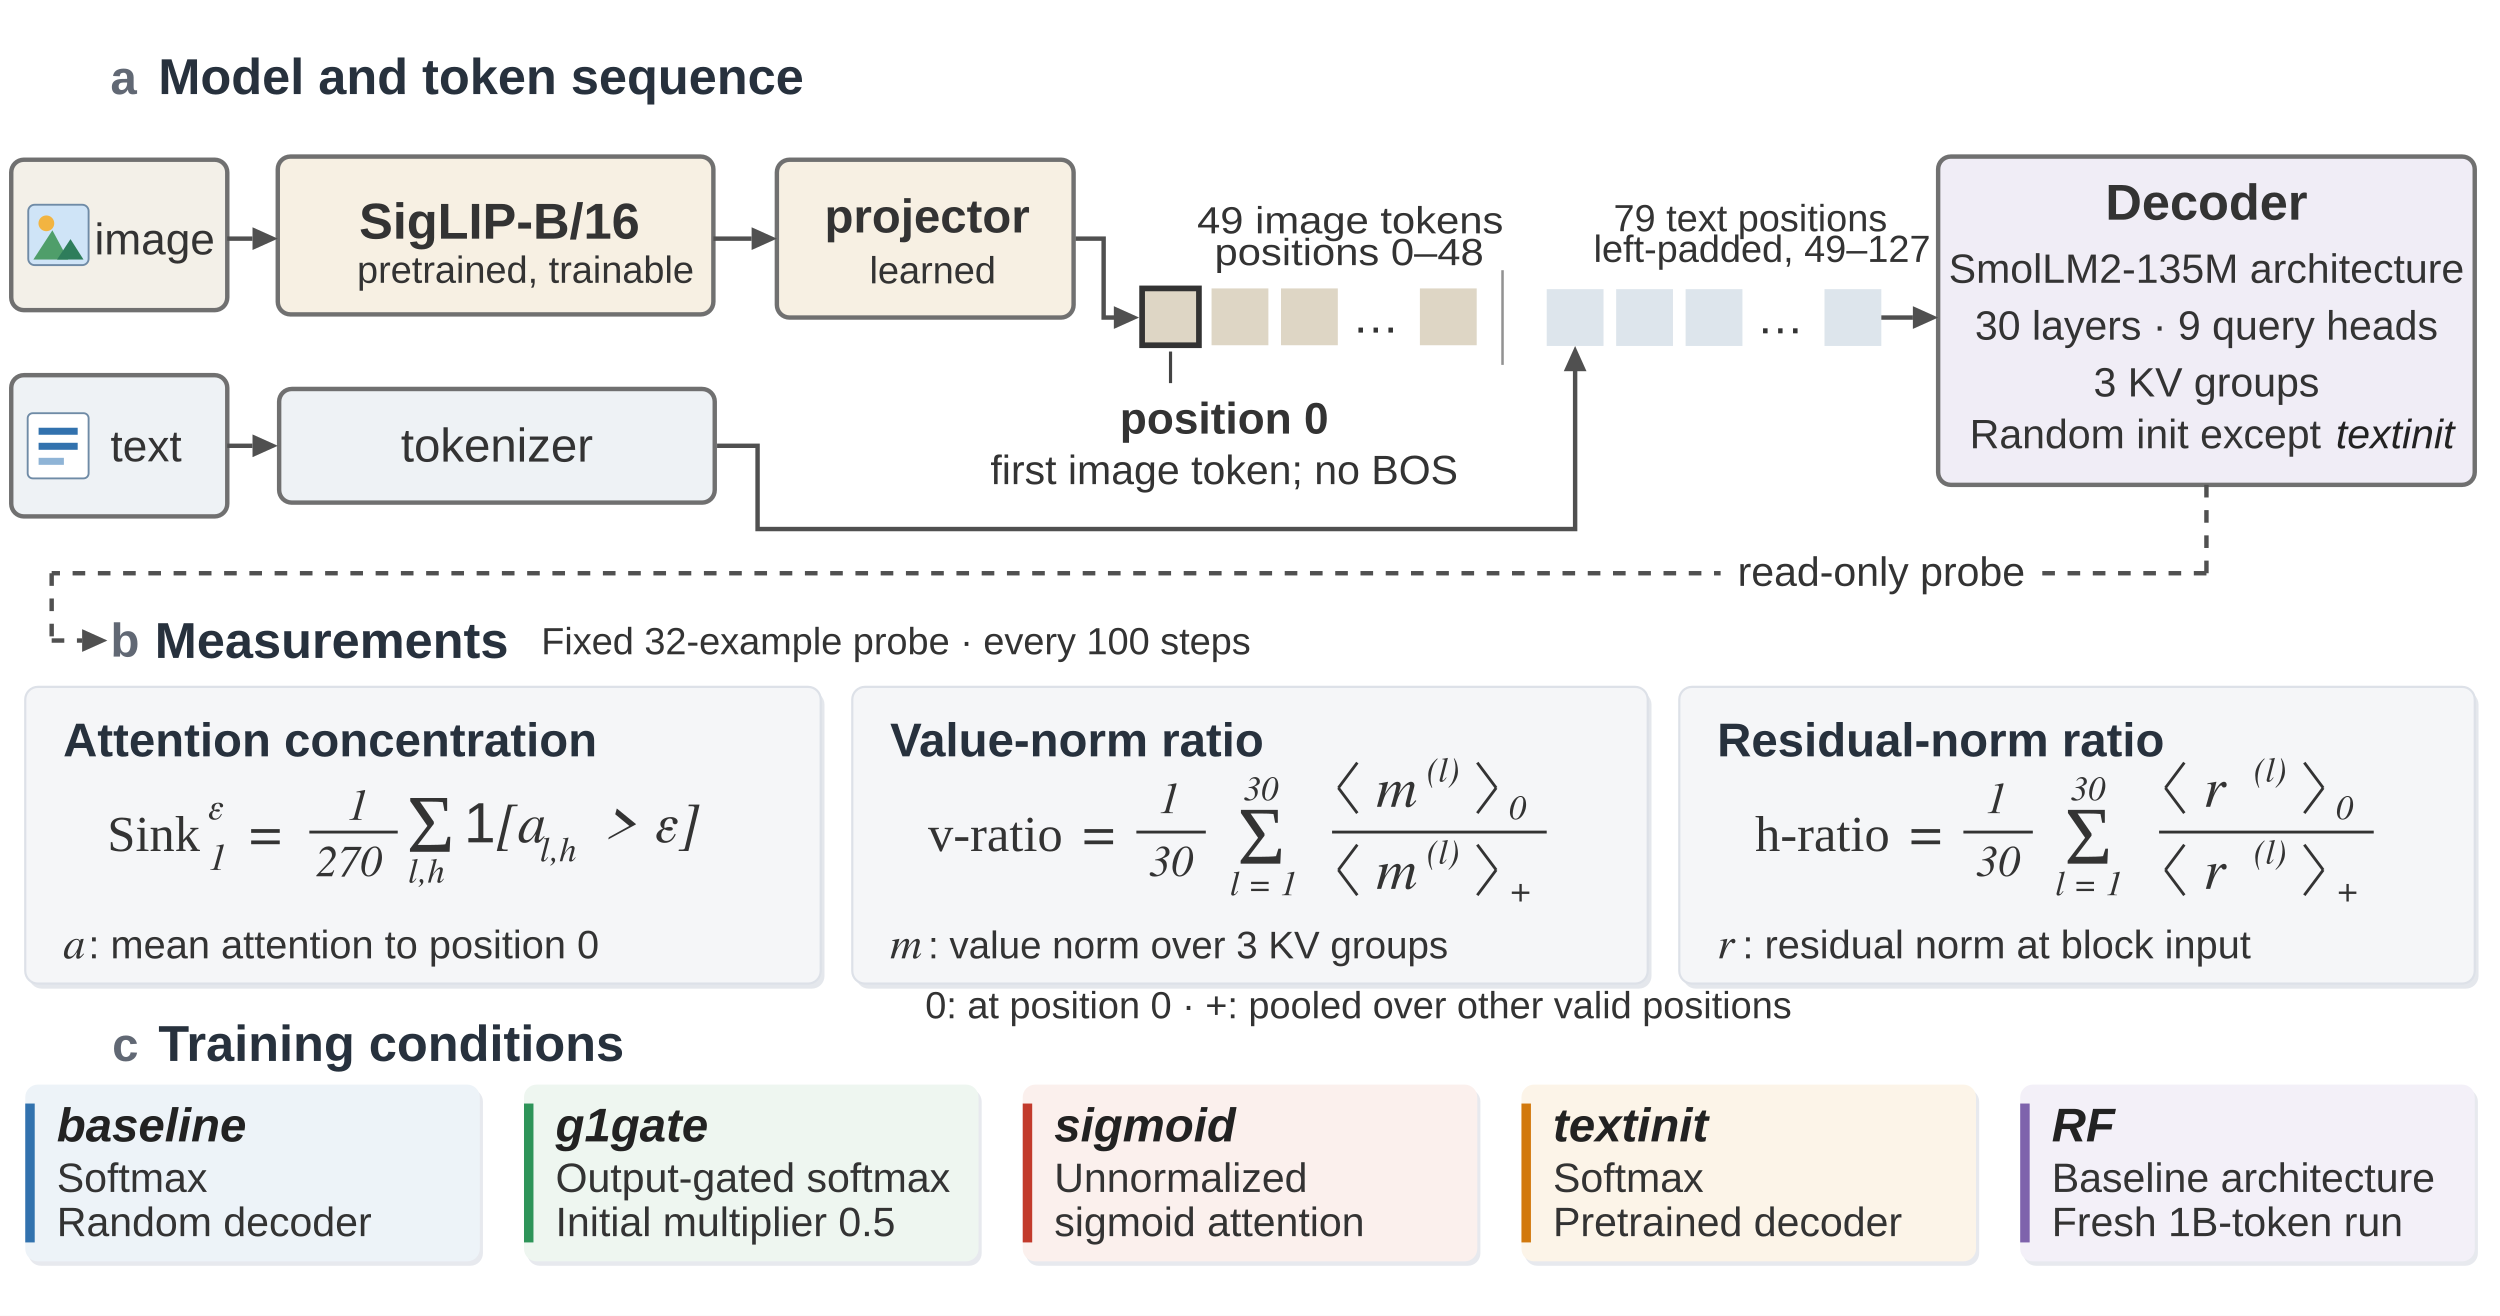
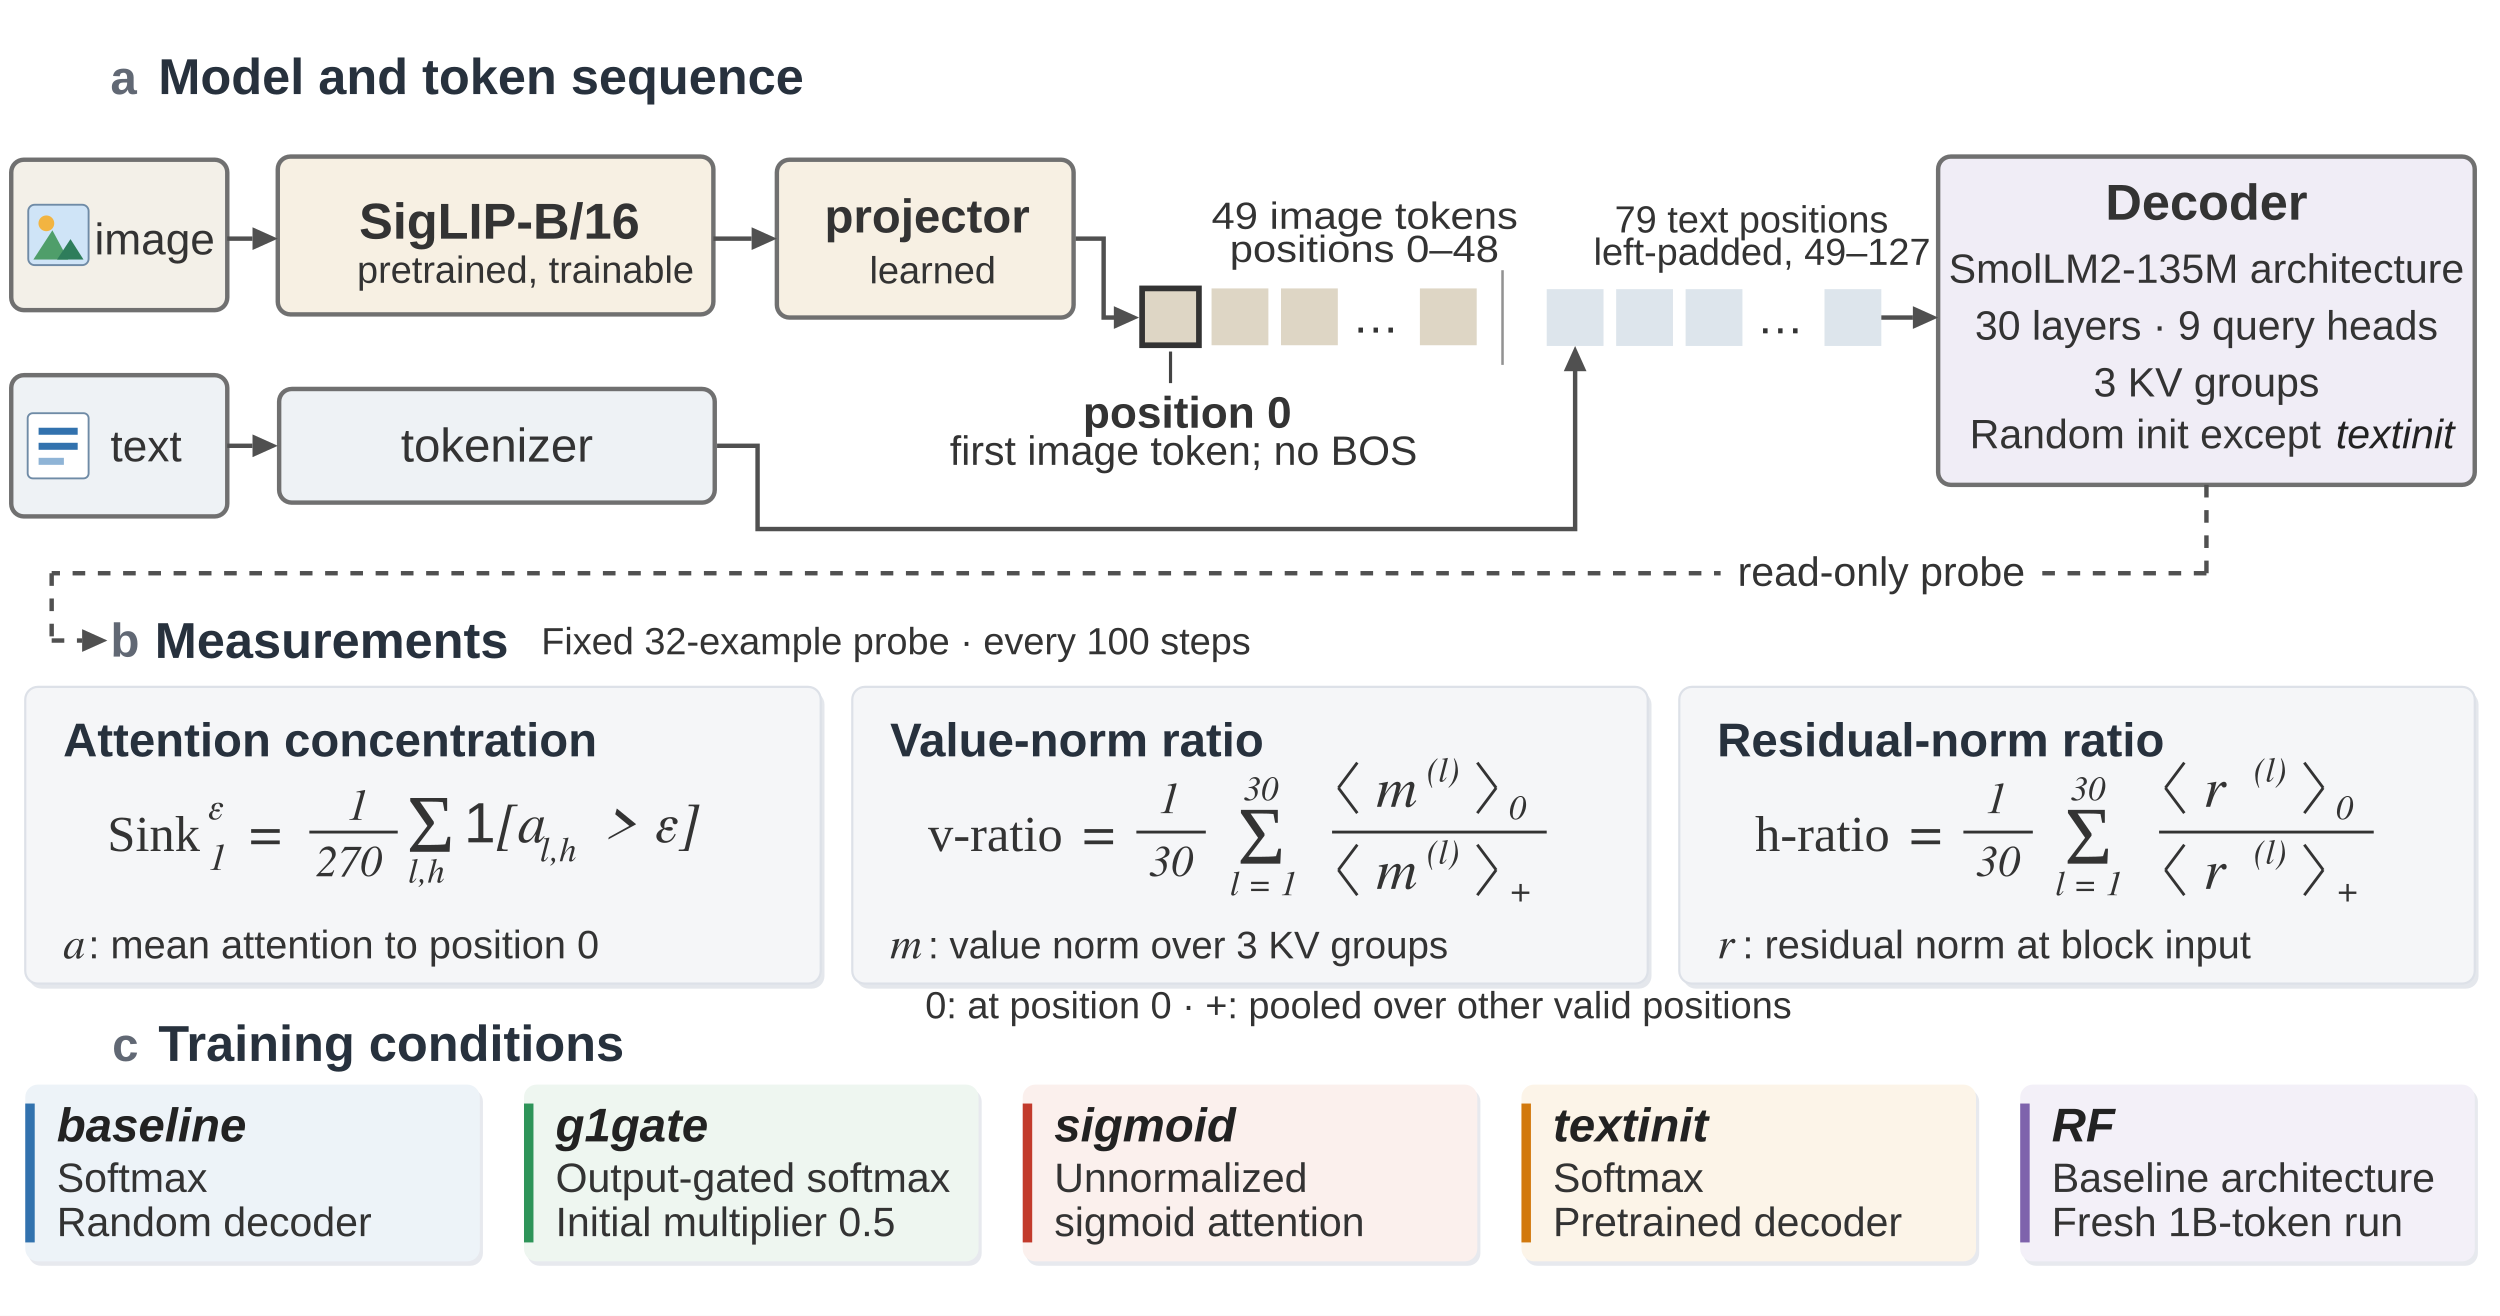
<svg xmlns="http://www.w3.org/2000/svg" id="Layer_1" version="1.1" viewBox="0 0 396 208.425">
  <rect width="396" height="208.425" style="fill: #fff;" />
  <g style="isolation: isolate;">
    <g style="isolation: isolate;">
      <g style="isolation: isolate;">
        <text transform="translate(17.4961 14.8982)" style="fill: #616874; font-family: Arial-BoldMT, Arial; font-size: 7.5px; font-weight: 700; isolation: isolate;">
          <tspan x="0" y="0">a</tspan>
        </text>
      </g>
    </g>
  </g>
  <g style="isolation: isolate;">
    <g style="isolation: isolate;">
      <g style="isolation: isolate;">
        <text transform="translate(25.0815 14.8979)" style="fill: #27313d; font-family: Arial-BoldMT, Arial; font-size: 8px; font-weight: 700; isolation: isolate;">
          <tspan x="0" y="0">Model and token sequence</tspan>
        </text>
      </g>
    </g>
  </g>
  <rect x="1.78" y="25.3" width="34.22" height="23.826" rx="2" ry="2" style="fill: #f3f0e8; stroke: #707070; stroke-width: .7px;" />
  <g>
    <rect x="4.475" y="32.433" width="9.56" height="9.56" rx="1" ry="1" style="fill: #cfe4f7; stroke: #6f8ba6; stroke-width: .3px;" />
    <circle cx="7.343" cy="35.375" r="1.25" style="fill: #f2b441;" />
    <path d="M5.284,41.111l3.015-4.633,2.5,4.633h-5.515Z" style="fill: #4f9e6a;" />
    <path d="M9.034,41.111l2.133-3.236,2.059,3.236h-4.192Z" style="fill: #2e7d5b;" />
  </g>
  <g style="isolation: isolate;">
    <g style="isolation: isolate;">
      <g style="isolation: isolate;">
        <text transform="translate(14.97 40.3)" style="fill: #333; font-family: ArialMT, Arial; font-size: 7px; isolation: isolate;">
          <tspan x="0" y="0">image</tspan>
        </text>
      </g>
    </g>
  </g>
  <rect x="44" y="24.8" width="69" height="25" rx="2" ry="2" style="fill: #f7f0e3; stroke: #707070; stroke-width: .7px;" />
  <g style="isolation: isolate;">
    <g style="isolation: isolate;">
      <g style="isolation: isolate;">
        <text transform="translate(56.8812 37.8003)" style="fill: #333; font-family: Arial-BoldMT, Arial; font-size: 8px; font-weight: 700; isolation: isolate;">
          <tspan x="0" y="0">SigLIP-B/16</tspan>
        </text>
      </g>
    </g>
  </g>
  <g style="isolation: isolate;">
    <g style="isolation: isolate;">
      <g style="isolation: isolate;">
        <text transform="translate(56.5531 44.8)" style="fill: #333; font-family: ArialMT, Arial; font-size: 6px; isolation: isolate;">
          <tspan x="0" y="0">pretrained, trainable</tspan>
        </text>
      </g>
    </g>
  </g>
  <rect x="123.057" y="25.3" width="47" height="25" rx="2" ry="2" style="fill: #f7f0e3; stroke: #707070; stroke-width: .7px;" />
  <g style="isolation: isolate;">
    <g style="isolation: isolate;">
      <g style="isolation: isolate;">
        <text transform="translate(130.6 36.8196)" style="fill: #333; font-family: Arial-BoldMT, Arial; font-size: 7.5px; font-weight: 700; isolation: isolate;">
          <tspan x="0" y="0">projector</tspan>
        </text>
      </g>
    </g>
  </g>
  <g style="isolation: isolate;">
    <g style="isolation: isolate;">
      <g style="isolation: isolate;">
        <text transform="translate(137.7299 44.8784)" style="fill: #333; font-family: ArialMT, Arial; font-size: 6px; isolation: isolate;">
          <tspan x="0" y="0">learned</tspan>
        </text>
      </g>
    </g>
  </g>
  <rect x="1.78" y="59.427" width="34.22" height="22.373" rx="2" ry="2" style="fill: #eef2f5; stroke: #707070; stroke-width: .7px;" />
  <g>
    <rect x="4.385" y="65.452" width="9.65" height="10.323" rx=".8" ry=".8" style="fill: #fff; stroke: #6f8ba6; stroke-width: .3px;" />
    <rect x="6.114" y="67.755" width="6.191" height="1.112" style="fill: #3272ae;" />
    <rect x="6.114" y="70.137" width="6.191" height="1.112" style="fill: #3272ae;" />
    <rect x="6.114" y="72.519" width="4.006" height="1.112" style="fill: #8fb4d6;" />
  </g>
  <g style="isolation: isolate;">
    <g style="isolation: isolate;">
      <g style="isolation: isolate;">
        <text transform="translate(17.4962 73.0754)" style="fill: #333; font-family: ArialMT, Arial; font-size: 7px; isolation: isolate;">
          <tspan x="0" y="0">text</tspan>
        </text>
      </g>
    </g>
  </g>
  <rect x="44.215" y="61.614" width="69" height="18" rx="2" ry="2" style="fill: #eef2f5; stroke: #707070; stroke-width: .7px;" />
  <g style="isolation: isolate;">
    <g style="isolation: isolate;">
      <g style="isolation: isolate;">
        <text transform="translate(63.4984 73.1135)" style="fill: #333; font-family: ArialMT, Arial; font-size: 7.5px; isolation: isolate;">
          <tspan x="0" y="0">tokenizer</tspan>
        </text>
      </g>
    </g>
  </g>
  <line x1="36" y1="37.8" x2="40" y2="37.8" style="fill: none; stroke: #505050; stroke-width: .7px;" />
  <polygon points="44 37.8 40 36 40 39.6 44 37.8" style="fill: #505050;" />
  <line x1="113" y1="37.8" x2="119.057" y2="37.8" style="fill: none; stroke: #505050; stroke-width: .7px;" />
  <polygon points="123.057 37.8 119.057 36 119.057 39.6 123.057 37.8" style="fill: #505050;" />
  <line x1="36" y1="70.614" x2="40" y2="70.614" style="fill: none; stroke: #505050; stroke-width: .7px;" />
  <polygon points="44 70.614 40 68.814 40 72.413 44 70.614" style="fill: #505050;" />
-   <g style="isolation: isolate;">
-     <g style="isolation: isolate;">
-       <g style="isolation: isolate;">
-         <text transform="translate(189.6172 36.9639) scale(1.1019 1)" style="fill: #333; font-family: ArialMT, Arial; font-size: 6px; isolation: isolate;">
-           <tspan x="0" y="0">49 image tokens</tspan>
-         </text>
-       </g>
-     </g>
-   </g>
-   <g style="isolation: isolate;">
-     <g style="isolation: isolate;">
-       <g style="isolation: isolate;">
-         <text transform="translate(192.3828 41.9961) scale(1.1019 1)" style="fill: #333; font-family: ArialMT, Arial; font-size: 6px; isolation: isolate;">
-           <tspan x="0" y="0">positions 0–48</tspan>
-         </text>
-       </g>
-     </g>
-   </g>
  <g>
    <g style="isolation: isolate;">
      <g style="isolation: isolate;">
        <g style="isolation: isolate;">
-           <text transform="translate(255.5806 36.6269)" style="fill: #333; font-family: ArialMT, Arial; font-size: 6px; isolation: isolate;">
+           <text transform="translate(191.9111 36.2432) scale(1.1019 1)" style="fill: #333; font-family: ArialMT, Arial; font-size: 6px; isolation: isolate;">
+             <tspan x="0" y="0">49 image tokens</tspan>
+           </text>
+         </g>
+       </g>
+     </g>
+     <g style="isolation: isolate;">
+       <g style="isolation: isolate;">
+         <g style="isolation: isolate;">
+           <text transform="translate(194.7939 41.4893) scale(1.1019 1)" style="fill: #333; font-family: ArialMT, Arial; font-size: 6px; isolation: isolate;">
+             <tspan x="0" y="0">positions 0–48</tspan>
+           </text>
+         </g>
+       </g>
+     </g>
+   </g>
+   <g>
+     <g style="isolation: isolate;">
+       <g style="isolation: isolate;">
+         <g style="isolation: isolate;">
+           <text transform="translate(255.7568 36.8252)" style="fill: #333; font-family: ArialMT, Arial; font-size: 6px; isolation: isolate;">
            <tspan x="0" y="0">79 text positions</tspan>
          </text>
        </g>
      </g>
    </g>
    <g style="isolation: isolate;">
      <g style="isolation: isolate;">
        <g style="isolation: isolate;">
-           <text transform="translate(252.4194 41.4862)" style="fill: #333; font-family: ArialMT, Arial; font-size: 6px; isolation: isolate;">
+           <text transform="translate(252.4189 41.957)" style="fill: #333; font-family: ArialMT, Arial; font-size: 6px; isolation: isolate;">
            <tspan x="0" y="0">left-padded, 49–127</tspan>
          </text>
        </g>
      </g>
    </g>
  </g>
  <rect x="181" y="45.8" width="9" height="9" style="fill: #ded6c5;" />
  <rect x="191.911" y="45.685" width="9" height="9" style="fill: #ded6c5;" />
  <rect x="202.911" y="45.685" width="9" height="9" style="fill: #ded6c5;" />
  <rect x="224.911" y="45.685" width="9" height="9" style="fill: #ded6c5;" />
  <g style="isolation: isolate;">
    <g style="isolation: isolate;">
      <g style="isolation: isolate;">
        <text transform="translate(214.1611 52.6852)" style="fill: #333; font-family: ArialMT, Arial; font-size: 7.5px; isolation: isolate;">
          <tspan x="0" y="0">…</tspan>
        </text>
      </g>
    </g>
  </g>
  <rect x="245" y="45.8" width="9" height="9" style="fill: #dde5ec;" />
  <rect x="256" y="45.8" width="9" height="9" style="fill: #dde5ec;" />
  <rect x="267" y="45.8" width="9" height="9" style="fill: #dde5ec;" />
  <rect x="289" y="45.8" width="9" height="9" style="fill: #dde5ec;" />
  <g style="isolation: isolate;">
    <g style="isolation: isolate;">
      <g style="isolation: isolate;">
        <text transform="translate(278.25 52.8)" style="fill: #333; font-family: ArialMT, Arial; font-size: 7.5px; isolation: isolate;">
          <tspan x="0" y="0">…</tspan>
        </text>
      </g>
    </g>
  </g>
  <rect x="180.911" y="45.685" width="9" height="9" style="fill: #ded6c5; stroke: #333; stroke-width: .9px;" />
  <line x1="238" y1="42.8" x2="238" y2="57.8" style="fill: none; stroke: #929292; stroke-width: .4px;" />
  <polyline points="170.374 37.8 174.817 37.8 174.817 50.3 176.75 50.3" style="fill: none; stroke: #505050; stroke-width: .7px;" />
  <polygon points="180.433 50.3 176.433 48.5 176.433 52.1 180.433 50.3" style="fill: #505050;" />
  <polyline points="113.583 70.614 120 70.614 120 83.8 249.5 83.8 249.5 58.185" style="fill: none; stroke: #505050; stroke-width: .7px;" />
  <polygon points="249.5 54.8 247.7 58.8 251.3 58.8 249.5 54.8" style="fill: #505050;" />
  <line x1="185.411" y1="55.685" x2="185.411" y2="60.685" style="fill: none; stroke: #444; stroke-width: .5px;" />
  <g style="isolation: isolate;">
    <g style="isolation: isolate;">
      <g style="isolation: isolate;">
-         <text transform="translate(177.3835 68.6852)" style="fill: #333; font-family: Arial-BoldMT, Arial; font-size: 7px; font-weight: 700; isolation: isolate;">
+         <text transform="translate(171.5319 67.755)" style="fill: #333; font-family: Arial-BoldMT, Arial; font-size: 7px; font-weight: 700; isolation: isolate;">
          <tspan x="0" y="0">position 0</tspan>
        </text>
      </g>
    </g>
  </g>
  <g style="isolation: isolate;">
    <g style="isolation: isolate;">
      <g style="isolation: isolate;">
-         <text transform="translate(156.8806 76.6852)" style="fill: #333; font-family: ArialMT, Arial; font-size: 6.5px; isolation: isolate;">
+         <text transform="translate(150.4465 73.6311)" style="fill: #333; font-family: ArialMT, Arial; font-size: 6.5px; isolation: isolate;">
          <tspan x="0" y="0">first image token; no BOS</tspan>
        </text>
      </g>
    </g>
  </g>
  <rect x="307" y="24.8" width="85" height="52" rx="2" ry="2" style="fill: #f0edf6; stroke: #707070; stroke-width: .7px;" />
  <g style="isolation: isolate;">
    <g style="isolation: isolate;">
      <g style="isolation: isolate;">
        <text transform="translate(333.4941 34.8)" style="fill: #333; font-family: Arial-BoldMT, Arial; font-size: 8px; font-weight: 700; isolation: isolate;">
          <tspan x="0" y="0">Decoder</tspan>
        </text>
      </g>
    </g>
  </g>
  <g style="isolation: isolate;">
    <g style="isolation: isolate;">
      <g style="isolation: isolate;">
        <text transform="translate(308.6782 44.8)" style="fill: #333; font-family: ArialMT, Arial; font-size: 6.5px; isolation: isolate;">
          <tspan x="0" y="0">SmolLM2-135M architecture</tspan>
        </text>
      </g>
    </g>
  </g>
  <g style="isolation: isolate;">
    <g style="isolation: isolate;">
      <g style="isolation: isolate;">
        <text transform="translate(312.8264 53.8)" style="fill: #333; font-family: ArialMT, Arial; font-size: 6.5px; isolation: isolate;">
          <tspan x="0" y="0">30 layers · 9 query heads</tspan>
        </text>
      </g>
    </g>
  </g>
  <g style="isolation: isolate;">
    <g style="isolation: isolate;">
      <g style="isolation: isolate;">
        <text transform="translate(331.6139 62.8)" style="fill: #333; font-family: ArialMT, Arial; font-size: 6.5px; isolation: isolate;">
          <tspan x="0" y="0">3 KV groups</tspan>
        </text>
      </g>
    </g>
  </g>
  <g style="isolation: isolate;">
    <g style="isolation: isolate;">
      <g style="isolation: isolate;">
        <text transform="translate(312 71.0001)" style="fill: #333; font-family: ArialMT, Arial; font-size: 6.5px; isolation: isolate;">
          <tspan x="0" y="0">Random init except</tspan>
        </text>
      </g>
    </g>
  </g>
  <g style="isolation: isolate;">
    <g style="isolation: isolate;">
      <g style="isolation: isolate;">
        <text transform="translate(370 71.0001)" style="fill: #222; font-family: Arial-ItalicMT, Arial; font-size: 6.5px; font-style: italic; isolation: isolate;">
          <tspan x="0" y="0">textinit</tspan>
        </text>
      </g>
    </g>
  </g>
  <line x1="298" y1="50.3" x2="303" y2="50.3" style="fill: none; stroke: #505050; stroke-width: .7px;" />
  <polygon points="307 50.3 303 48.5 303 52.1 307 50.3" style="fill: #505050;" />
  <line x1="349.5" y1="76.8" x2="349.5" y2="90.8" style="fill: none; stroke: #505050; stroke-dasharray: 2 2; stroke-width: .7px;" />
  <line x1="349.5" y1="90.8" x2="8.184" y2="90.8" style="fill: none; stroke: #505050; stroke-dasharray: 2 2; stroke-width: .7px;" />
  <line x1="8.184" y1="90.8" x2="8.184" y2="101.461" style="fill: none; stroke: #505050; stroke-dasharray: 2 2; stroke-width: .7px;" />
  <line x1="8.184" y1="101.461" x2="13.008" y2="101.461" style="fill: none; stroke: #505050; stroke-dasharray: 2 2; stroke-width: .7px;" />
  <polygon points="17.009 101.461 13.008 99.661 13.008 103.261 17.009 101.461" style="fill: #505050;" />
  <rect x="272.547" y="85.8" width="50.295" height="10" style="fill: #fff;" />
  <g style="isolation: isolate;">
    <g style="isolation: isolate;">
      <g style="isolation: isolate;">
        <text transform="translate(275.2357 92.8)" style="fill: #333; font-family: ArialMT, Arial; font-size: 6.5px; isolation: isolate;">
          <tspan x="0" y="0">read-only probe</tspan>
        </text>
      </g>
    </g>
  </g>
  <g style="isolation: isolate;">
    <g style="isolation: isolate;">
      <g style="isolation: isolate;">
        <text transform="translate(17.4961 104.0029)" style="fill: #616874; font-family: Arial-BoldMT, Arial; font-size: 7.5px; font-weight: 700; isolation: isolate;">
          <tspan x="0" y="0">b</tspan>
        </text>
      </g>
    </g>
  </g>
  <g style="isolation: isolate;">
    <g style="isolation: isolate;">
      <g style="isolation: isolate;">
        <text transform="translate(24.5137 104.2128)" style="fill: #27313d; font-family: Arial-BoldMT, Arial; font-size: 8px; font-weight: 700; isolation: isolate;">
          <tspan x="0" y="0">Measurements</tspan>
        </text>
      </g>
    </g>
  </g>
  <g style="isolation: isolate;">
    <g style="isolation: isolate;">
      <g style="isolation: isolate;">
        <text transform="translate(85.7246 103.6314)" style="fill: #333; font-family: ArialMT, Arial; font-size: 6px; isolation: isolate;">
          <tspan x="0" y="0">Fixed 32-example probe · every 100 steps</tspan>
        </text>
      </g>
    </g>
  </g>
  <rect x="4.6" y="109.6" width="126" height="47" rx="2" ry="2" style="fill: #e4e7ec;" />
  <rect x="4" y="108.8" width="126" height="47" rx="2" ry="2" style="fill: #f5f6f8; stroke: #dde1e8; stroke-width: .35px;" />
  <g style="isolation: isolate;">
    <g style="isolation: isolate;">
      <g style="isolation: isolate;">
        <text transform="translate(10 119.8)" style="fill: #27313d; font-family: Arial-BoldMT, Arial; font-size: 7.5px; font-weight: 700; isolation: isolate;">
          <tspan x="0" y="0">Attention concentration</tspan>
        </text>
      </g>
    </g>
  </g>
  <rect x="135.6" y="109.6" width="126" height="47" rx="2" ry="2" style="fill: #e4e7ec;" />
  <rect x="135" y="108.8" width="126" height="47" rx="2" ry="2" style="fill: #f5f6f8; stroke: #dde1e8; stroke-width: .35px;" />
  <g style="isolation: isolate;">
    <g style="isolation: isolate;">
      <g style="isolation: isolate;">
        <text transform="translate(141 119.8)" style="fill: #27313d; font-family: Arial-BoldMT, Arial; font-size: 7.5px; font-weight: 700; isolation: isolate;">
          <tspan x="0" y="0">Value-norm ratio</tspan>
        </text>
      </g>
    </g>
  </g>
  <rect x="266.6" y="109.6" width="126" height="47" rx="2" ry="2" style="fill: #e4e7ec;" />
  <rect x="266" y="108.8" width="126" height="47" rx="2" ry="2" style="fill: #f5f6f8; stroke: #dde1e8; stroke-width: .35px;" />
  <g style="isolation: isolate;">
    <g style="isolation: isolate;">
      <g style="isolation: isolate;">
        <text transform="translate(272 119.8)" style="fill: #27313d; font-family: Arial-BoldMT, Arial; font-size: 7.5px; font-weight: 700; isolation: isolate;">
          <tspan x="0" y="0">Residual-norm ratio</tspan>
        </text>
      </g>
    </g>
  </g>
  <g style="isolation: isolate;">
    <g style="isolation: isolate;">
      <g style="isolation: isolate;">
        <text transform="translate(17.7661 168.0519)" style="fill: #616874; font-family: Arial-BoldMT, Arial; font-size: 7.5px; font-weight: 700; isolation: isolate;">
          <tspan x="0" y="0">c</tspan>
        </text>
      </g>
    </g>
  </g>
  <g style="isolation: isolate;">
    <g style="isolation: isolate;">
      <g style="isolation: isolate;">
        <text transform="translate(25.0815 168.0517)" style="fill: #27313d; font-family: Arial-BoldMT, Arial; font-size: 8px; font-weight: 700; isolation: isolate;">
          <tspan x="0" y="0">Training conditions</tspan>
        </text>
      </g>
    </g>
  </g>
  <rect x="4.5" y="172.5" width="72" height="28" rx="2" ry="2" style="fill: #e7e9ee;" />
  <rect x="4" y="171.8" width="72" height="28" rx="2" ry="2" style="fill: #edf3f8;" />
  <rect x="4" y="174.8" width="1.5" height="22" style="fill: #3272ae;" />
  <g style="isolation: isolate;">
    <g style="isolation: isolate;">
      <g style="isolation: isolate;">
        <text transform="translate(9 180.8)" style="fill: #222; font-family: Arial-BoldItalicMT, Arial; font-size: 7.5px; font-style: italic; font-weight: 700; isolation: isolate;">
          <tspan x="0" y="0">baseline</tspan>
        </text>
      </g>
    </g>
  </g>
  <g style="isolation: isolate;">
    <g style="isolation: isolate;">
      <g style="isolation: isolate;">
        <text transform="translate(9 188.8)" style="fill: #333; font-family: ArialMT, Arial; font-size: 6.5px; isolation: isolate;">
          <tspan x="0" y="0">Softmax</tspan>
        </text>
      </g>
    </g>
  </g>
  <g style="isolation: isolate;">
    <g style="isolation: isolate;">
      <g style="isolation: isolate;">
        <text transform="translate(9 195.8)" style="fill: #333; font-family: ArialMT, Arial; font-size: 6.5px; isolation: isolate;">
          <tspan x="0" y="0">Random decoder</tspan>
        </text>
      </g>
    </g>
  </g>
  <rect x="83.5" y="172.5" width="72" height="28" rx="2" ry="2" style="fill: #e7e9ee;" />
  <rect x="83" y="171.8" width="72" height="28" rx="2" ry="2" style="fill: #eef6f0;" />
  <rect x="83" y="174.8" width="1.5" height="22" style="fill: #2e9459;" />
  <g style="isolation: isolate;">
    <g style="isolation: isolate;">
      <g style="isolation: isolate;">
        <text transform="translate(88 180.8)" style="fill: #222; font-family: Arial-BoldItalicMT, Arial; font-size: 7.5px; font-style: italic; font-weight: 700; isolation: isolate;">
          <tspan x="0" y="0">g1gate</tspan>
        </text>
      </g>
    </g>
  </g>
  <g style="isolation: isolate;">
    <g style="isolation: isolate;">
      <g style="isolation: isolate;">
        <text transform="translate(88 188.8)" style="fill: #333; font-family: ArialMT, Arial; font-size: 6.5px; isolation: isolate;">
          <tspan x="0" y="0">Output-gated softmax</tspan>
        </text>
      </g>
    </g>
  </g>
  <g style="isolation: isolate;">
    <g style="isolation: isolate;">
      <g style="isolation: isolate;">
        <text transform="translate(88 195.8)" style="fill: #333; font-family: ArialMT, Arial; font-size: 6.5px; isolation: isolate;">
          <tspan x="0" y="0">Initial multiplier 0.5</tspan>
        </text>
      </g>
    </g>
  </g>
  <rect x="162.5" y="172.5" width="72" height="28" rx="2" ry="2" style="fill: #e7e9ee;" />
  <rect x="162" y="171.8" width="72" height="28" rx="2" ry="2" style="fill: #fbf0ed;" />
  <rect x="162" y="174.8" width="1.5" height="22" style="fill: #c23b2c;" />
  <g style="isolation: isolate;">
    <g style="isolation: isolate;">
      <g style="isolation: isolate;">
        <text transform="translate(167 180.8)" style="fill: #222; font-family: Arial-BoldItalicMT, Arial; font-size: 7.5px; font-style: italic; font-weight: 700; isolation: isolate;">
          <tspan x="0" y="0">sigmoid</tspan>
        </text>
      </g>
    </g>
  </g>
  <g style="isolation: isolate;">
    <g style="isolation: isolate;">
      <g style="isolation: isolate;">
        <text transform="translate(167 188.8)" style="fill: #333; font-family: ArialMT, Arial; font-size: 6.5px; isolation: isolate;">
          <tspan x="0" y="0">Unnormalized</tspan>
        </text>
      </g>
    </g>
  </g>
  <g style="isolation: isolate;">
    <g style="isolation: isolate;">
      <g style="isolation: isolate;">
        <text transform="translate(167 195.8)" style="fill: #333; font-family: ArialMT, Arial; font-size: 6.5px; isolation: isolate;">
          <tspan x="0" y="0">sigmoid attention</tspan>
        </text>
      </g>
    </g>
  </g>
  <rect x="241.5" y="172.5" width="72" height="28" rx="2" ry="2" style="fill: #e7e9ee;" />
  <rect x="241" y="171.8" width="72" height="28" rx="2" ry="2" style="fill: #fcf4e8;" />
  <rect x="241" y="174.8" width="1.5" height="22" style="fill: #d2790d;" />
  <g style="isolation: isolate;">
    <g style="isolation: isolate;">
      <g style="isolation: isolate;">
        <text transform="translate(246 180.8)" style="fill: #222; font-family: Arial-BoldItalicMT, Arial; font-size: 7.5px; font-style: italic; font-weight: 700; isolation: isolate;">
          <tspan x="0" y="0">textinit</tspan>
        </text>
      </g>
    </g>
  </g>
  <g style="isolation: isolate;">
    <g style="isolation: isolate;">
      <g style="isolation: isolate;">
        <text transform="translate(246 188.8)" style="fill: #333; font-family: ArialMT, Arial; font-size: 6.5px; isolation: isolate;">
          <tspan x="0" y="0">Softmax</tspan>
        </text>
      </g>
    </g>
  </g>
  <g style="isolation: isolate;">
    <g style="isolation: isolate;">
      <g style="isolation: isolate;">
        <text transform="translate(246 195.8)" style="fill: #333; font-family: ArialMT, Arial; font-size: 6.5px; isolation: isolate;">
          <tspan x="0" y="0">Pretrained decoder</tspan>
        </text>
      </g>
    </g>
  </g>
  <rect x="320.5" y="172.5" width="72" height="28" rx="2" ry="2" style="fill: #e7e9ee;" />
  <rect x="320" y="171.8" width="72" height="28" rx="2" ry="2" style="fill: #f3f0f8;" />
  <rect x="320" y="174.8" width="1.5" height="22" style="fill: #7e63ac;" />
  <g style="isolation: isolate;">
    <g style="isolation: isolate;">
      <g style="isolation: isolate;">
        <text transform="translate(325 180.8)" style="fill: #222; font-family: Arial-BoldItalicMT, Arial; font-size: 7.5px; font-style: italic; font-weight: 700; isolation: isolate;">
          <tspan x="0" y="0">RF</tspan>
        </text>
      </g>
    </g>
  </g>
  <g style="isolation: isolate;">
    <g style="isolation: isolate;">
      <g style="isolation: isolate;">
        <text transform="translate(325 188.8)" style="fill: #333; font-family: ArialMT, Arial; font-size: 6.5px; isolation: isolate;">
          <tspan x="0" y="0">Baseline architecture</tspan>
        </text>
      </g>
    </g>
  </g>
  <g style="isolation: isolate;">
    <g style="isolation: isolate;">
      <g style="isolation: isolate;">
        <text transform="translate(325 195.8)" style="fill: #333; font-family: ArialMT, Arial; font-size: 6.5px; isolation: isolate;">
          <tspan x="0" y="0">Fresh 1B-token run</tspan>
        </text>
      </g>
    </g>
  </g>
  <g style="isolation: isolate;">
    <g style="isolation: isolate;">
      <text transform="translate(17 134.8)" style="fill: #333; font-family: TimesNewRomanPSMT, 'Times New Roman'; font-size: 8px; isolation: isolate;">
        <tspan x="0" y="0">Sink</tspan>
      </text>
    </g>
  </g>
  <g style="isolation: isolate;">
    <g style="isolation: isolate;">
      <text transform="translate(33 129.8)" style="fill: #333; font-family: Times-Italic, Times; font-size: 6px; font-style: italic; isolation: isolate;">
        <tspan x="0" y="0">ε</tspan>
      </text>
    </g>
  </g>
  <g style="isolation: isolate;">
    <g style="isolation: isolate;">
      <text transform="translate(33 137.8)" style="fill: #333; font-family: Times-Italic, Times; font-size: 6px; font-style: italic; isolation: isolate;">
        <tspan x="0" y="0">1</tspan>
      </text>
    </g>
  </g>
  <g style="isolation: isolate;">
    <g style="isolation: isolate;">
      <text transform="translate(39 134.8)" style="fill: #333; font-family: Times-Italic, Times; font-size: 9px; font-style: italic; isolation: isolate;">
        <tspan x="0" y="0">=</tspan>
      </text>
    </g>
  </g>
  <g style="isolation: isolate;">
    <g style="isolation: isolate;">
      <text transform="translate(54.9834 129.8665)" style="fill: #333; font-family: Times-Italic, Times; font-size: 7px; font-style: italic; isolation: isolate;">
        <tspan x="0" y="0">1</tspan>
      </text>
    </g>
  </g>
  <line x1="49" y1="131.8" x2="63" y2="131.8" style="fill: none; stroke: #333; stroke-width: .45px;" />
  <g style="isolation: isolate;">
    <g style="isolation: isolate;">
      <text transform="translate(50.0215 138.8)" style="fill: #333; font-family: Times-Italic, Times; font-size: 7px; font-style: italic; isolation: isolate;">
        <tspan x="0" y="0">270</tspan>
      </text>
    </g>
  </g>
  <g style="isolation: isolate;">
    <g style="isolation: isolate;">
      <text transform="translate(64.4212 134.9202)" style="fill: #333; font-family: TimesNewRomanPSMT, 'Times New Roman'; font-size: 13px; isolation: isolate;">
        <tspan x="0" y="0">Σ</tspan>
      </text>
    </g>
  </g>
  <g style="isolation: isolate;">
    <g style="isolation: isolate;">
      <text transform="translate(64.6293 139.8)" style="fill: #333; font-family: Times-Italic, Times; font-size: 5.5px; font-style: italic; isolation: isolate;">
        <tspan x="0" y="0">l,h</tspan>
      </text>
    </g>
  </g>
  <g style="isolation: isolate;">
    <g style="isolation: isolate;">
      <text transform="translate(73.5 133.4202)" style="fill: #333; font-family: ArialMT, Arial; font-size: 9px; isolation: isolate;">
        <tspan x="0" y="0">1</tspan>
      </text>
    </g>
  </g>
  <g style="isolation: isolate;">
    <g style="isolation: isolate;">
      <text transform="translate(78.5 133.4202)" style="fill: #333; font-family: Times-Italic, Times; font-size: 9px; font-style: italic; isolation: isolate;">
        <tspan x="0" y="0">[a</tspan>
      </text>
    </g>
  </g>
  <g style="isolation: isolate;">
    <g style="isolation: isolate;">
      <text transform="translate(85.5 136.4202)" style="fill: #333; font-family: Times-Italic, Times; font-size: 5.5px; font-style: italic; isolation: isolate;">
        <tspan x="0" y="0">l,h</tspan>
      </text>
    </g>
  </g>
  <g style="isolation: isolate;">
    <g style="isolation: isolate;">
      <text transform="translate(95.5 133.4202)" style="fill: #333; font-family: Times-Italic, Times; font-size: 9px; font-style: italic; isolation: isolate;">
        <tspan x="0" y="0">&gt; ε]</tspan>
      </text>
    </g>
  </g>
  <g style="isolation: isolate;">
    <g style="isolation: isolate;">
      <text transform="translate(10 151.8)" style="fill: #333; font-family: Times-Italic, Times; font-size: 7px; font-style: italic; isolation: isolate;">
        <tspan x="0" y="0">a</tspan>
      </text>
    </g>
  </g>
  <g style="isolation: isolate;">
    <g style="isolation: isolate;">
      <text transform="translate(14 151.8)" style="fill: #333; font-family: ArialMT, Arial; font-size: 6.3px; isolation: isolate;">
        <tspan x="0" y="0">: mean attention to position 0</tspan>
      </text>
    </g>
  </g>
  <g style="isolation: isolate;">
    <g style="isolation: isolate;">
      <text transform="translate(147 134.8)" style="fill: #333; font-family: TimesNewRomanPSMT, 'Times New Roman'; font-size: 8px; isolation: isolate;">
        <tspan x="0" y="0">v-ratio</tspan>
      </text>
    </g>
  </g>
  <g style="isolation: isolate;">
    <g style="isolation: isolate;">
      <text transform="translate(171 134.8)" style="fill: #333; font-family: Times-Italic, Times; font-size: 9px; font-style: italic; isolation: isolate;">
        <tspan x="0" y="0">=</tspan>
      </text>
    </g>
  </g>
  <g style="isolation: isolate;">
    <g style="isolation: isolate;">
      <text transform="translate(183.5 128.8)" style="fill: #333; font-family: Times-Italic, Times; font-size: 7px; font-style: italic; isolation: isolate;">
        <tspan x="0" y="0">1</tspan>
      </text>
    </g>
  </g>
  <line x1="180" y1="131.8" x2="191" y2="131.8" style="fill: none; stroke: #333; stroke-width: .45px;" />
  <g style="isolation: isolate;">
    <g style="isolation: isolate;">
      <text transform="translate(182 138.8)" style="fill: #333; font-family: Times-Italic, Times; font-size: 7px; font-style: italic; isolation: isolate;">
        <tspan x="0" y="0">30</tspan>
      </text>
    </g>
  </g>
  <g style="isolation: isolate;">
    <g style="isolation: isolate;">
      <text transform="translate(196 136.8)" style="fill: #333; font-family: TimesNewRomanPSMT, 'Times New Roman'; font-size: 13px; isolation: isolate;">
        <tspan x="0" y="0">Σ</tspan>
      </text>
    </g>
  </g>
  <g style="isolation: isolate;">
    <g style="isolation: isolate;">
      <text transform="translate(197 126.8)" style="fill: #333; font-family: Times-Italic, Times; font-size: 5.5px; font-style: italic; isolation: isolate;">
        <tspan x="0" y="0">30</tspan>
      </text>
    </g>
  </g>
  <g style="isolation: isolate;">
    <g style="isolation: isolate;">
      <text transform="translate(194.7956 141.8)" style="fill: #333; font-family: Times-Italic, Times; font-size: 5.5px; font-style: italic; isolation: isolate;">
        <tspan x="0" y="0">l = 1</tspan>
      </text>
    </g>
  </g>
  <line x1="215" y1="120.8" x2="212" y2="124.8" style="fill: none; stroke: #333; stroke-width: .45px;" />
  <line x1="212" y1="124.8" x2="215" y2="128.8" style="fill: none; stroke: #333; stroke-width: .45px;" />
  <g style="isolation: isolate;">
    <g style="isolation: isolate;">
      <text transform="translate(218 127.8)" style="fill: #333; font-family: Times-Italic, Times; font-size: 9px; font-style: italic; isolation: isolate;">
        <tspan x="0" y="0">m</tspan>
      </text>
    </g>
  </g>
  <g style="isolation: isolate;">
    <g style="isolation: isolate;">
      <text transform="translate(226 123.8)" style="fill: #333; font-family: Times-Italic, Times; font-size: 5.5px; font-style: italic; isolation: isolate;">
        <tspan x="0" y="0">(l)</tspan>
      </text>
    </g>
  </g>
  <line x1="234" y1="120.8" x2="237" y2="124.8" style="fill: none; stroke: #333; stroke-width: .45px;" />
  <line x1="237" y1="124.8" x2="234" y2="128.8" style="fill: none; stroke: #333; stroke-width: .45px;" />
  <g style="isolation: isolate;">
    <g style="isolation: isolate;">
      <text transform="translate(239 129.8)" style="fill: #333; font-family: Times-Italic, Times; font-size: 5.5px; font-style: italic; isolation: isolate;">
        <tspan x="0" y="0">0</tspan>
      </text>
    </g>
  </g>
  <line x1="215" y1="133.8" x2="212" y2="137.8" style="fill: none; stroke: #333; stroke-width: .45px;" />
  <line x1="212" y1="137.8" x2="215" y2="141.8" style="fill: none; stroke: #333; stroke-width: .45px;" />
  <g style="isolation: isolate;">
    <g style="isolation: isolate;">
      <text transform="translate(218 140.8)" style="fill: #333; font-family: Times-Italic, Times; font-size: 9px; font-style: italic; isolation: isolate;">
        <tspan x="0" y="0">m</tspan>
      </text>
    </g>
  </g>
  <g style="isolation: isolate;">
    <g style="isolation: isolate;">
      <text transform="translate(226 136.8)" style="fill: #333; font-family: Times-Italic, Times; font-size: 5.5px; font-style: italic; isolation: isolate;">
        <tspan x="0" y="0">(l)</tspan>
      </text>
    </g>
  </g>
  <line x1="234" y1="133.8" x2="237" y2="137.8" style="fill: none; stroke: #333; stroke-width: .45px;" />
  <line x1="237" y1="137.8" x2="234" y2="141.8" style="fill: none; stroke: #333; stroke-width: .45px;" />
  <g style="isolation: isolate;">
    <g style="isolation: isolate;">
      <text transform="translate(239 142.8)" style="fill: #333; font-family: Times-Italic, Times; font-size: 5.5px; font-style: italic; isolation: isolate;">
        <tspan x="0" y="0">+</tspan>
      </text>
    </g>
  </g>
  <line x1="211" y1="131.8" x2="245" y2="131.8" style="fill: none; stroke: #333; stroke-width: .45px;" />
  <g style="isolation: isolate;">
    <g style="isolation: isolate;">
      <text transform="translate(278 134.8)" style="fill: #333; font-family: TimesNewRomanPSMT, 'Times New Roman'; font-size: 8px; isolation: isolate;">
        <tspan x="0" y="0">h-ratio</tspan>
      </text>
    </g>
  </g>
  <g style="isolation: isolate;">
    <g style="isolation: isolate;">
      <text transform="translate(302 134.8)" style="fill: #333; font-family: Times-Italic, Times; font-size: 9px; font-style: italic; isolation: isolate;">
        <tspan x="0" y="0">=</tspan>
      </text>
    </g>
  </g>
  <g style="isolation: isolate;">
    <g style="isolation: isolate;">
      <text transform="translate(314.5 128.8)" style="fill: #333; font-family: Times-Italic, Times; font-size: 7px; font-style: italic; isolation: isolate;">
        <tspan x="0" y="0">1</tspan>
      </text>
    </g>
  </g>
  <line x1="311" y1="131.8" x2="322" y2="131.8" style="fill: none; stroke: #333; stroke-width: .45px;" />
  <g style="isolation: isolate;">
    <g style="isolation: isolate;">
      <text transform="translate(313 138.8)" style="fill: #333; font-family: Times-Italic, Times; font-size: 7px; font-style: italic; isolation: isolate;">
        <tspan x="0" y="0">30</tspan>
      </text>
    </g>
  </g>
  <g style="isolation: isolate;">
    <g style="isolation: isolate;">
      <text transform="translate(327 136.8)" style="fill: #333; font-family: TimesNewRomanPSMT, 'Times New Roman'; font-size: 13px; isolation: isolate;">
        <tspan x="0" y="0">Σ</tspan>
      </text>
    </g>
  </g>
  <g style="isolation: isolate;">
    <g style="isolation: isolate;">
      <text transform="translate(328 126.8)" style="fill: #333; font-family: Times-Italic, Times; font-size: 5.5px; font-style: italic; isolation: isolate;">
        <tspan x="0" y="0">30</tspan>
      </text>
    </g>
  </g>
  <g style="isolation: isolate;">
    <g style="isolation: isolate;">
      <text transform="translate(325.5327 141.8002)" style="fill: #333; font-family: Times-Italic, Times; font-size: 5.5px; font-style: italic; isolation: isolate;">
        <tspan x="0" y="0">l = 1</tspan>
      </text>
    </g>
  </g>
  <line x1="346" y1="120.8" x2="343" y2="124.8" style="fill: none; stroke: #333; stroke-width: .45px;" />
  <line x1="343" y1="124.8" x2="346" y2="128.8" style="fill: none; stroke: #333; stroke-width: .45px;" />
  <g style="isolation: isolate;">
    <g style="isolation: isolate;">
      <text transform="translate(349 127.8)" style="fill: #333; font-family: Times-Italic, Times; font-size: 9px; font-style: italic; isolation: isolate;">
        <tspan x="0" y="0">r</tspan>
      </text>
    </g>
  </g>
  <g style="isolation: isolate;">
    <g style="isolation: isolate;">
      <text transform="translate(357 123.8)" style="fill: #333; font-family: Times-Italic, Times; font-size: 5.5px; font-style: italic; isolation: isolate;">
        <tspan x="0" y="0">(l)</tspan>
      </text>
    </g>
  </g>
  <line x1="365" y1="120.8" x2="368" y2="124.8" style="fill: none; stroke: #333; stroke-width: .45px;" />
  <line x1="368" y1="124.8" x2="365" y2="128.8" style="fill: none; stroke: #333; stroke-width: .45px;" />
  <g style="isolation: isolate;">
    <g style="isolation: isolate;">
      <text transform="translate(370 129.8)" style="fill: #333; font-family: Times-Italic, Times; font-size: 5.5px; font-style: italic; isolation: isolate;">
        <tspan x="0" y="0">0</tspan>
      </text>
    </g>
  </g>
  <line x1="346" y1="133.8" x2="343" y2="137.8" style="fill: none; stroke: #333; stroke-width: .45px;" />
  <line x1="343" y1="137.8" x2="346" y2="141.8" style="fill: none; stroke: #333; stroke-width: .45px;" />
  <g style="isolation: isolate;">
    <g style="isolation: isolate;">
      <text transform="translate(349 140.8)" style="fill: #333; font-family: Times-Italic, Times; font-size: 9px; font-style: italic; isolation: isolate;">
        <tspan x="0" y="0">r</tspan>
      </text>
    </g>
  </g>
  <g style="isolation: isolate;">
    <g style="isolation: isolate;">
      <text transform="translate(357 136.8)" style="fill: #333; font-family: Times-Italic, Times; font-size: 5.5px; font-style: italic; isolation: isolate;">
        <tspan x="0" y="0">(l)</tspan>
      </text>
    </g>
  </g>
  <line x1="365" y1="133.8" x2="368" y2="137.8" style="fill: none; stroke: #333; stroke-width: .45px;" />
  <line x1="368" y1="137.8" x2="365" y2="141.8" style="fill: none; stroke: #333; stroke-width: .45px;" />
  <g style="isolation: isolate;">
    <g style="isolation: isolate;">
      <text transform="translate(370 142.8)" style="fill: #333; font-family: Times-Italic, Times; font-size: 5.5px; font-style: italic; isolation: isolate;">
        <tspan x="0" y="0">+</tspan>
      </text>
    </g>
  </g>
  <line x1="342" y1="131.8" x2="376" y2="131.8" style="fill: none; stroke: #333; stroke-width: .45px;" />
  <g style="isolation: isolate;">
    <g style="isolation: isolate;">
      <text transform="translate(141 151.8)" style="fill: #333; font-family: Times-Italic, Times; font-size: 7px; font-style: italic; isolation: isolate;">
        <tspan x="0" y="0">m</tspan>
      </text>
    </g>
  </g>
  <g style="isolation: isolate;">
    <g style="isolation: isolate;">
      <text transform="translate(147 151.8)" style="fill: #333; font-family: ArialMT, Arial; font-size: 6.1px; isolation: isolate;">
        <tspan x="0" y="0">: value norm over 3 KV groups</tspan>
      </text>
    </g>
  </g>
  <g style="isolation: isolate;">
    <g style="isolation: isolate;">
      <text transform="translate(272 151.8)" style="fill: #333; font-family: Times-Italic, Times; font-size: 7px; font-style: italic; isolation: isolate;">
        <tspan x="0" y="0">r</tspan>
      </text>
    </g>
  </g>
  <g style="isolation: isolate;">
    <g style="isolation: isolate;">
      <text transform="translate(276 151.8)" style="fill: #333; font-family: ArialMT, Arial; font-size: 6.3px; isolation: isolate;">
        <tspan x="0" y="0">: residual norm at block input</tspan>
      </text>
    </g>
  </g>
  <g style="isolation: isolate;">
    <g style="isolation: isolate;">
      <text transform="translate(146.5569 161.2953)" style="fill: #333; font-family: ArialMT, Arial; font-size: 6px; isolation: isolate;">
        <tspan x="0" y="0">0: at position 0 · +: pooled over other valid positions</tspan>
      </text>
    </g>
  </g>
</svg>
